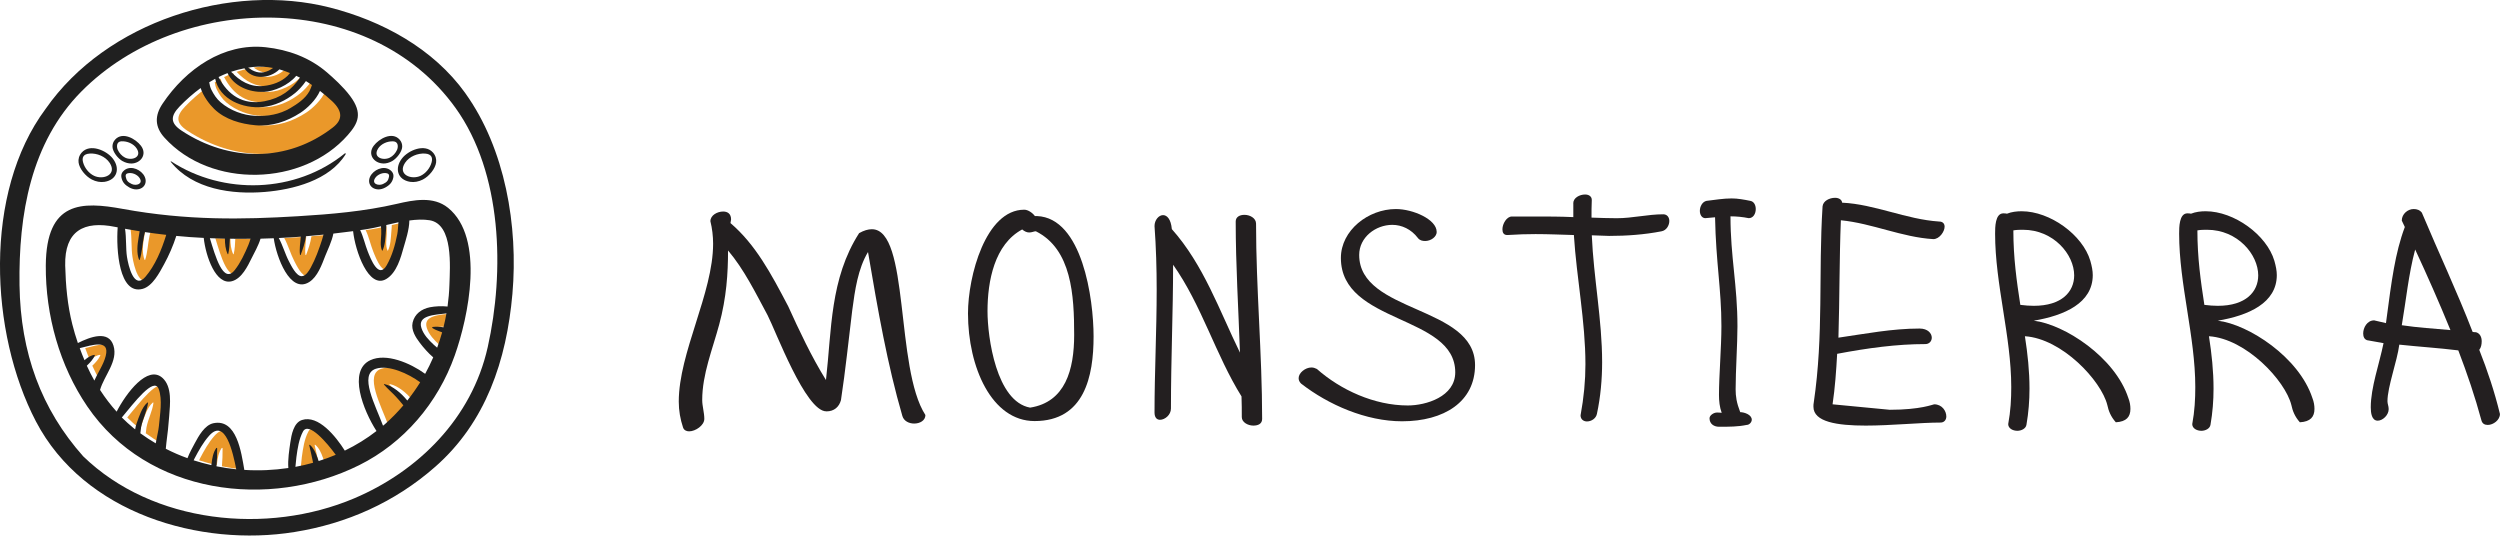
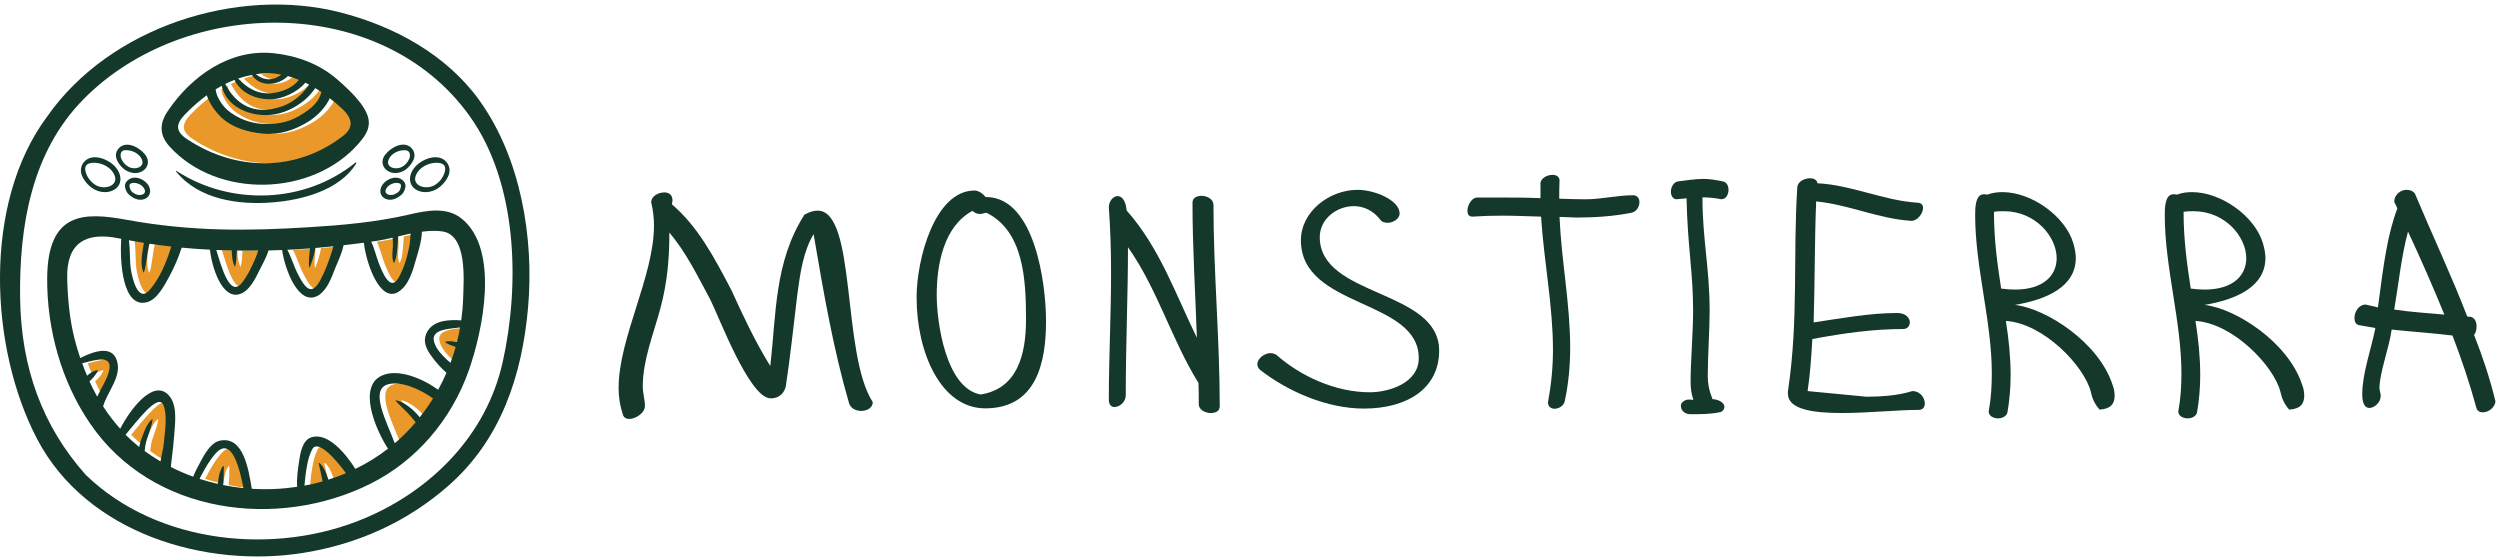
- <svg xmlns="http://www.w3.org/2000/svg" id="Layer_2" data-name="Layer 2" viewBox="0 0 452.07 96.84">
+ <svg xmlns="http://www.w3.org/2000/svg" id="Layer_1" data-name="Layer 1" viewBox="0 0 438.66 97.64">
  <defs>
    <style>
      .cls-1 {
-         fill: #ea982a;
+         fill: #143829;
      }

-       .cls-1, .cls-2, .cls-3 {
+       .cls-1, .cls-2 {
        stroke-width: 0px;
      }

      .cls-2 {
-         fill: #202020;
-       }
- 
-       .cls-3 {
-         fill: #231f20;
+         fill: #ea982a;
      }
    </style>
  </defs>
-   <g id="Layer_1-2" data-name="Layer 1">
+   <g>
    <g>
-       <g>
-         <g>
-           <path class="cls-1" d="m51.51,12.55c.66.18,1.3.41,1.93.67-.15.17-.29.35-.45.51-1.16,1.11-2.76,1.66-4.3,1.82-2.45.26-4.34-.89-5.9-2.56.78-.27,1.58-.47,2.41-.63,1.35,2.15,4.58,1.92,6.31.2Z" />
-           <path class="cls-1" d="m48.69,16.62c1.84-.08,4.45-1.18,5.88-2.91.23.11.46.22.68.34-1.54,2.2-3.42,3.68-6.44,4.26-3.9.75-6.63-1.16-8.29-4.38.53-.26,1.07-.5,1.62-.71,1.17,2.4,3.94,3.5,6.54,3.39Z" />
-           <path class="cls-1" d="m48.48,19.36c2.18-.21,4.19-1.16,5.89-2.54.52-.42,1.33-1.25,1.95-2.16.32.2.69.44,1.09.71-.13.39-.27.77-.47,1.14-.76,1.36-2.19,2.3-3.46,3.05-1.94,1.14-4.07,1.49-6.27,1.39-2.26-.1-4.55-.95-6.3-2.44-.74-.63-1.27-1.44-1.7-2.31-.21-.43-.3-.87-.38-1.32.36-.22.72-.43,1.08-.63.8,3.75,5.02,5.44,8.58,5.1Z" />
-           <path class="cls-1" d="m50.38,12.28c-.36.26-.75.49-1.21.65-1.26.44-2.32,0-3.29-.7.29-.04.57-.11.86-.13,1.23-.12,2.45-.05,3.64.18Z" />
-           <path class="cls-1" d="m33.48,19.25c1.19-1.23,2.46-2.35,3.81-3.34.48,1.49,1.61,2.97,2.46,3.79,1.99,1.92,4.81,2.7,7.45,2.94,2.93.26,5.7-.67,8.16-2.27,1.18-.77,2.8-2.3,3.51-3.94.74.57,1.49,1.2,2.19,1.85,2.07,1.94,1.81,3.47.13,4.77-8.22,6.35-18.77,6.22-27.32.58-2.1-1.38-2.06-2.64-.39-4.38Z" />
-           <path class="cls-1" d="m69.88,40.92c.04.45.07.9.05,1.39-.03.95-.26,2.11.15,3.01.01.03.06.03.07,0,.49-.98.52-2.27.61-3.35.03-.36.08-.81.09-1.28.73-.17,1.46-.34,2.19-.5-.08.76-.09,1.55-.21,2.15-.38,1.94-.94,3.91-1.91,5.62-1.47,2.58-2.89-1.13-3.44-2.51-.46-1.15-.77-2.63-1.36-3.84.36-.05.71-.1,1.07-.15.86-.13,1.76-.33,2.68-.54Z" />
-           <path class="cls-1" d="m55.38,42.79c-.08,1.09-.28,2.18-.15,3.27,0,.08.1.09.13.02.38-.99.79-2.18.96-3.36,1.06-.09,2.12-.18,3.17-.29-.09.33-.18.66-.28.97-.56,1.72-1.17,3.43-2.04,5.01-.32.58-.86,1.48-1.59,1.53-1.01.07-1.97-1.98-2.35-2.7-.67-1.28-1.11-2.88-1.83-4.2,1.33-.06,2.66-.14,3.99-.24Z" />
-           <path class="cls-1" d="m46.29,43.19c-.13.39-.25.78-.38,1.09-.66,1.57-1.41,3.2-2.46,4.54-2.09,2.68-3.55-2.6-4.51-5.75.91.04,1.81.07,2.72.09,0,.96.1,1.92.5,2.79.02.05.09.03.1-.01.22-.91.24-1.84.29-2.77,1.25.02,2.49.02,3.74,0Z" />
-           <path class="cls-1" d="m26.15,46.98c.02.05.09.06.1,0,.45-1.36.48-2.89.78-4.3.05-.24.11-.47.17-.71,1.28.19,2.56.35,3.85.5-.84,2.71-2,5.53-3.77,7.59-2.07,2.42-3.09-2.06-3.33-3.62-.23-1.47-.09-3.4-.35-5.07.88.16,1.76.31,2.64.45-.07.4-.13.79-.19,1.16-.22,1.28-.39,2.78.09,4.01Z" />
-           <path class="cls-1" d="m16.69,66.13s.06-.06.09-.09c.52-.49,1.06-1.1,1.36-1.76.02-.04,0-.11-.06-.11-.63.07-1.23.46-1.7.87-.04.03-.08.06-.11.1-.31-.72-.59-1.45-.86-2.19,2.34-.58,5.46-1.63,4.7,1.4-.38,1.55-1.4,2.97-2.06,4.47-.49-.87-.94-1.77-1.36-2.69Z" />
-           <path class="cls-1" d="m23.02,75.48c2.16-2.58,5.78-7.41,6.65-5.16.74,1.91.21,4.77.04,6.75-.07.8-.38,1.97-.57,3.1-.95-.56-1.88-1.16-2.78-1.82.05-.4.08-.79.13-1.07.28-1.51,1.07-2.92,1.26-4.43,0-.07-.08-.09-.13-.05-1.01.9-1.49,2.53-1.95,3.8-.12.33-.19.68-.25,1.04-.09-.07-.19-.14-.28-.22-.75-.61-1.46-1.26-2.14-1.94Z" />
-           <path class="cls-1" d="m40.08,81.03c-.55.78-.74,1.85-.84,2.79-.01.09-.03.19-.05.29-1.08-.25-2.14-.53-3.19-.87.05-.12.11-.24.16-.34.77-1.46,1.55-2.88,2.64-4.11,2.93-3.29,4.31,3.09,4.9,6.07-1.2-.12-2.39-.3-3.57-.54.1-1.08.12-2.19.12-3.24,0-.1-.12-.12-.17-.05Z" />
-           <path class="cls-1" d="m58.37,82.71c-.28-.82-.69-1.72-1.35-2.27-.06-.05-.14,0-.12.07.19.92.44,1.82.61,2.75.02.13.05.27.08.41-1.05.3-2.12.55-3.19.74.08-.61.11-1.24.18-1.77.21-1.54.45-3.24,1.19-4.62,1.02-1.88,4.39,2.1,5.92,4.21-1.01.43-2.04.81-3.09,1.13-.07-.24-.16-.47-.23-.67Z" />
-           <path class="cls-1" d="m81.17,59.19c-.66-.13-1.4-.13-1.94-.07-.1.01-.14.14-.05.2.38.26.83.43,1.25.59.16.06.33.12.5.19-.26.94-.57,1.86-.9,2.77-.21-.17-.42-.34-.6-.52-.9-.85-1.86-1.82-2.25-3.05-.72-2.27,2.28-2.36,4.53-2.63-.15.85-.33,1.69-.54,2.52Z" />
-           <path class="cls-1" d="m70.51,76.77c-.08.07-.17.14-.26.21-1.34-3.64-4.43-9.28-1.3-10.3,2.29-.75,5.87.86,8.02,2.45-.71,1.14-1.49,2.25-2.33,3.3-1.1-1.36-2.62-2.64-4.14-2.98-.07-.02-.11.06-.06.11.66.77,1.47,1.44,2.16,2.19.47.5.9,1.02,1.33,1.55-1.05,1.23-2.19,2.4-3.42,3.48Z" />
-         </g>
-         <g>
-           <path class="cls-2" d="m84.17,16.88c-5.85-8.16-15.12-13.12-24.48-15.51C41.77-3.21,19.27,3.86,8.24,19.7c-11.29,15.16-10.1,40.48-1.75,56.49,8.71,16.68,29.71,22.77,46.78,20.01,9.45-1.52,18.15-5.38,25.45-11.81,9.13-8.03,12.88-19.21,13.94-31.26,1.07-12.25-1.31-26.23-8.5-36.25Zm4.02,45.91c-2.88,12.88-12.59,22.43-24.13,27.32-15.73,6.67-36.45,4.6-49.02-7.6-7.58-8.52-11.33-18.71-11.51-30.94-.18-12.78,2.02-25.76,11.17-35.01C32.57-1.49,66.92-2.03,82.39,19.54c8.44,11.77,8.87,29.55,5.8,43.26Z" />
-           <path class="cls-2" d="m62.91,24.4c1.86-2.13,2.73-3.91.41-7.03-1.29-1.73-3.08-3.31-4.15-4.24-3.18-2.75-7.07-4.15-11.14-4.59-7.61-.82-14.44,3.95-18.62,10.19-1.47,2.18-1.44,4.21.33,6.16,8.38,9.26,25.05,8.82,33.18-.5Zm-12.4-11.86c.66.18,1.3.41,1.93.67-.15.17-.29.35-.45.51-1.16,1.11-2.76,1.66-4.3,1.82-2.45.26-4.34-.89-5.9-2.56.78-.27,1.58-.47,2.41-.63,1.35,2.15,4.58,1.92,6.31.2Zm-2.82,4.08c1.84-.08,4.45-1.18,5.88-2.91.23.11.46.22.68.34-1.54,2.2-3.42,3.68-6.44,4.26-3.9.75-6.63-1.16-8.29-4.38.53-.26,1.07-.5,1.62-.71,1.17,2.4,3.94,3.5,6.54,3.39Zm-.21,2.74c2.18-.21,4.19-1.16,5.89-2.54.52-.42,1.33-1.25,1.95-2.16.32.2.69.44,1.09.71-.13.39-.27.77-.47,1.14-.76,1.36-2.19,2.3-3.46,3.05-1.94,1.14-4.07,1.49-6.27,1.39-2.26-.1-4.55-.95-6.3-2.44-.74-.63-1.27-1.44-1.7-2.31-.21-.43-.3-.87-.38-1.32.36-.22.72-.43,1.08-.63.8,3.75,5.02,5.44,8.58,5.1Zm1.9-7.07c-.36.26-.75.49-1.21.65-1.26.44-2.32,0-3.29-.7.29-.04.57-.11.86-.13,1.23-.12,2.45-.05,3.64.18Zm-16.91,6.97c1.19-1.23,2.46-2.35,3.81-3.34.48,1.49,1.61,2.97,2.46,3.79,1.99,1.92,4.81,2.7,7.45,2.94,2.93.26,5.7-.67,8.16-2.27,1.18-.77,2.8-2.3,3.51-3.94.74.57,1.49,1.2,2.19,1.85,2.07,1.94,1.81,3.47.13,4.77-8.22,6.35-18.77,6.22-27.32.58-2.1-1.38-2.06-2.64-.39-4.38Z" />
-           <path class="cls-2" d="m81.02,37.58c-2.66-2.15-6.24-1.42-9.25-.72-5.86,1.36-11.91,1.88-17.9,2.24-9.98.6-20.04.8-31.64-1.32-7.43-1.36-13.87-1.48-13.95,10.23-.06,9,2.5,18.14,7.51,25.49,10.91,16.02,32.94,18.68,49.15,10.62,8.07-4.01,14.24-11.22,17.3-19.87,2.42-6.83,5.53-21.21-1.23-26.68Zm-12.13,3.34c.04.45.07.9.05,1.39-.03.95-.26,2.11.15,3.01.01.03.06.03.07,0,.49-.98.52-2.27.61-3.35.03-.36.08-.81.09-1.28.73-.17,1.46-.34,2.19-.5-.08.76-.09,1.55-.21,2.15-.38,1.94-.93,3.91-1.91,5.62-1.47,2.58-2.89-1.13-3.44-2.51-.46-1.15-.77-2.63-1.36-3.84.36-.05.71-.1,1.07-.15.86-.13,1.76-.33,2.68-.54Zm-14.5,1.87c-.08,1.09-.28,2.18-.15,3.27,0,.08.1.09.13.02.38-.99.79-2.18.96-3.36,1.06-.09,2.12-.18,3.17-.29-.09.33-.18.66-.28.97-.56,1.72-1.17,3.43-2.04,5.01-.32.58-.86,1.48-1.59,1.53-1.01.07-1.97-1.98-2.35-2.7-.67-1.28-1.11-2.88-1.83-4.2,1.33-.06,2.66-.14,3.99-.24Zm-9.09.4c-.13.39-.25.78-.38,1.09-.66,1.57-1.41,3.2-2.46,4.54-2.09,2.68-3.55-2.6-4.51-5.75.91.04,1.81.07,2.72.09,0,.96.1,1.92.5,2.79.02.05.09.03.1-.01.22-.91.24-1.84.29-2.77,1.25.02,2.49.02,3.74,0Zm-20.14,3.79c.02.05.09.06.1,0,.45-1.36.48-2.89.78-4.3.05-.24.11-.47.17-.71,1.28.19,2.56.35,3.85.5-.84,2.71-2,5.53-3.77,7.59-2.07,2.42-3.09-2.06-3.33-3.62-.23-1.47-.09-3.4-.35-5.07.88.16,1.76.31,2.64.45-.07.4-.13.79-.19,1.16-.22,1.28-.39,2.78.09,4.01Zm-9.46,19.15s.06-.06.09-.09c.52-.49,1.06-1.1,1.36-1.76.02-.04,0-.11-.06-.11-.63.07-1.23.46-1.7.87-.04.03-.08.06-.11.1-.31-.72-.59-1.45-.86-2.19,2.34-.58,5.46-1.63,4.7,1.4-.38,1.55-1.4,2.97-2.06,4.47-.49-.87-.94-1.77-1.36-2.69Zm6.34,9.35c2.16-2.58,5.78-7.41,6.65-5.16.74,1.91.21,4.77.04,6.75-.07.8-.38,1.97-.57,3.1-.95-.56-1.88-1.16-2.78-1.82.05-.4.08-.79.13-1.07.28-1.51,1.07-2.92,1.26-4.43,0-.07-.08-.09-.13-.05-1.01.9-1.49,2.53-1.95,3.8-.12.33-.19.68-.25,1.04-.09-.07-.19-.14-.28-.22-.75-.61-1.46-1.26-2.14-1.94Zm17.06,5.55c-.55.78-.74,1.85-.84,2.79-.01.09-.03.19-.05.29-1.08-.25-2.14-.53-3.19-.87.05-.12.11-.24.16-.34.77-1.46,1.55-2.88,2.64-4.11,2.93-3.29,4.31,3.09,4.9,6.07-1.2-.12-2.39-.3-3.57-.54.1-1.08.12-2.19.12-3.24,0-.1-.12-.12-.17-.05Zm18.29,1.69c-.28-.82-.69-1.72-1.35-2.27-.06-.05-.14,0-.12.07.19.92.44,1.82.61,2.75.02.13.05.27.08.41-1.05.3-2.12.55-3.19.74.08-.61.11-1.24.18-1.77.21-1.54.45-3.24,1.19-4.62,1.02-1.88,4.39,2.1,5.92,4.21-1.01.43-2.04.81-3.09,1.13-.07-.24-.16-.47-.23-.67Zm4.97-1.22c-1.65-2.62-4.81-6.52-7.76-5.55-1.51.5-1.9,2.68-2.1,4.05-.19,1.32-.48,3.12-.36,4.63-2.63.39-5.3.51-7.96.34-.55-3.21-1.39-9.31-5.59-8.44-1.58.33-2.68,2.33-3.38,3.64-.36.68-.93,1.68-1.31,2.68-1.34-.48-2.65-1.05-3.92-1.7.04-.39.07-.78.11-1.1.22-1.58.38-3.17.5-4.76.16-2.19.59-5.37-1.24-6.98-2.65-2.33-6.5,2.71-8.26,6.13-1.11-1.23-2.1-2.54-3-3.93.76-2.64,3.3-5.2,2.43-8.01-.87-2.82-4.16-1.61-6.44-.47-.37-1.11-.72-2.23-1-3.37-.88-3.47-1.2-7.07-1.29-10.64-.14-6.29,3.38-8.15,9.05-6.99.14.03.29.05.44.08-.3,4.08.25,12.24,4.49,11.13,1.81-.47,3.08-2.95,3.91-4.47.87-1.59,1.63-3.34,2.2-5.11,1.65.16,3.3.28,4.96.36.36,3.31,2.17,8.62,5.1,7.83,1.78-.48,2.84-2.7,3.6-4.24.38-.77,1.19-2.19,1.57-3.45.8-.02,1.59-.04,2.39-.08.47,3.39,2.94,10.08,6.4,7.93,1.52-.94,2.3-3.15,2.92-4.75.38-.97,1.2-2.62,1.46-4.02,1.2-.14,2.39-.28,3.57-.44.37,3.54,2.79,10.56,6,8.65,1.89-1.13,2.62-3.84,3.18-5.85.28-.99.99-3.12.99-4.73,1.28-.17,2.52-.23,3.69-.04,4.29.73,3.65,8.48,3.56,11.61-.04,1.35-.16,2.68-.34,3.99-1.11-.12-2.31-.04-3.19.13-1.49.3-2.77,1.19-3.13,2.78-.3,1.36.56,2.67,1.32,3.67.6.79,1.49,1.83,2.41,2.61-.44,1.02-.93,2.01-1.46,2.98-2.72-1.98-7.06-3.8-9.91-2.47-4.12,1.92-1.27,9.12,1.11,12.81-1.78,1.38-3.7,2.56-5.72,3.54Zm17.83-22.31c-.66-.13-1.4-.13-1.94-.07-.1.01-.14.14-.05.2.38.26.83.43,1.25.59.16.06.33.12.5.19-.26.94-.57,1.86-.9,2.77-.21-.17-.42-.34-.6-.52-.91-.85-1.86-1.82-2.25-3.05-.72-2.27,2.28-2.36,4.53-2.63-.15.85-.33,1.69-.54,2.52Zm-10.67,17.58c-.08.07-.17.14-.26.21-1.34-3.64-4.43-9.28-1.3-10.3,2.29-.75,5.87.86,8.02,2.45-.71,1.14-1.49,2.25-2.33,3.3-1.1-1.36-2.62-2.64-4.14-2.98-.07-.02-.11.06-.06.11.66.77,1.47,1.44,2.16,2.19.47.5.9,1.02,1.33,1.55-1.05,1.23-2.19,2.4-3.42,3.48Z" />
-           <path class="cls-2" d="m62.35,27.74c-8.9,7.23-21.96,7.6-31.4,1.44-.06-.04-.11.04-.07.09,4.01,5.01,11.12,5.92,17,5.44,5.04-.41,11.72-2.08,14.63-6.84.07-.11-.08-.2-.16-.13Z" />
-           <path class="cls-2" d="m74.16,32.88c.75.12,1.56-.04,2.29-.41,1.19-.61,2.27-2,2.41-3.08.08-.61-.08-1.25-.56-1.8-1.49-1.69-4.47-.41-5.61,1.06-1.39,1.78-.81,3.87,1.47,4.23Zm-.92-3.43c.77-1.17,2.32-1.77,3.63-1.68,1.21.09,1.4.79,1.17,1.61-.28,1-1.03,1.95-1.96,2.4-1.69.81-4.24-.2-2.84-2.33Z" />
-           <path class="cls-2" d="m68.41,34.25c.41.01.87-.12,1.28-.35.84-.47,1.26-.98,1.43-1.79.08-.38.01-.77-.27-1.09-1.01-1.15-2.8-.61-3.65.48-.96,1.23-.34,2.71,1.22,2.75Zm-.57-2.06c.44-.66,1.44-1.06,2.18-.84.32.1.38.34.32.63-.13.63-.33.95-1.09,1.3-.82.38-2.11-.04-1.41-1.09Z" />
-           <path class="cls-2" d="m69.31,29.57c.53,0,1.1-.15,1.6-.44.81-.46,1.78-1.66,1.82-2.58.02-.46-.12-.92-.48-1.32-1.35-1.49-3.72-.14-4.67,1.12-1.17,1.55.04,3.18,1.73,3.21Zm-.95-2.7c.57-.89,1.73-1.36,2.72-1.31,1.08.05.89,1.15.72,1.53-.26.59-.74,1.14-1.32,1.42-1.23.6-3.12-.06-2.11-1.64Z" />
-           <path class="cls-2" d="m16.62,32.47c.72.37,1.54.53,2.29.41,2.28-.36,2.87-2.45,1.47-4.23-1.15-1.46-4.12-2.75-5.61-1.06-.48.55-.64,1.18-.56,1.8.14,1.08,1.22,2.47,2.41,3.08Zm-.42-4.7c1.32-.1,2.86.51,3.63,1.68,1.4,2.13-1.15,3.15-2.84,2.33-.93-.45-1.68-1.4-1.96-2.4-.23-.81-.05-1.52,1.17-1.61Z" />
-           <path class="cls-2" d="m22.23,31.02c-.29.33-.35.72-.27,1.09.17.81.59,1.31,1.43,1.79.41.23.87.36,1.28.35,1.56-.04,2.17-1.51,1.22-2.75-.85-1.09-2.64-1.64-3.65-.48Zm1.6,2.26c-.76-.35-.96-.67-1.09-1.3-.06-.29,0-.54.32-.63.74-.22,1.74.17,2.18.84.7,1.06-.59,1.47-1.41,1.09Z" />
-           <path class="cls-2" d="m22.16,29.13c.5.29,1.07.44,1.6.44,1.69-.03,2.9-1.66,1.73-3.21-.95-1.26-3.32-2.61-4.67-1.12-.36.39-.5.86-.48,1.32.04.92,1,2.12,1.82,2.58Zm-.16-3.58c.99-.04,2.15.42,2.72,1.31,1.01,1.58-.89,2.25-2.11,1.64-.58-.29-1.06-.84-1.32-1.42-.17-.39-.36-1.49.72-1.53Z" />
-         </g>
-       </g>
-       <g>
-         <path class="cls-3" d="m149.41,74.38c-3.74,0-9.13-14.52-10.61-17.38-2.25-4.18-4.23-8.25-7.15-11.71,0,4.12-.28,8.52-1.59,13.36-1.21,4.51-3.08,9.02-3.08,13.69,0,1.1.38,2.25.38,3.41s-1.59,2.25-2.75,2.25c-.5,0-.94-.22-1.1-.71-.49-1.48-.77-3.02-.77-4.67,0-8.85,6.21-19.63,6.21-28.54,0-1.38-.17-2.8-.49-4.07,0-1.1,1.26-1.76,2.31-1.76.77,0,1.43.38,1.43,1.43l-.11.66c4.51,3.85,7.31,9.07,10.45,15.07,1.92,4.23,4.18,9.07,6.82,13.31,1.04-9.07.71-18.31,5.99-26.56.88-.5,1.65-.71,2.31-.71,6.87,0,4.18,25.13,9.68,33.6,0,.99-.99,1.54-2.03,1.54-.93,0-1.87-.44-2.14-1.38-2.7-9.29-4.4-18.97-6.21-29.64-1.81,3.02-2.36,6.82-2.86,10.61-.66,5.39-1.21,10.78-2.03,16.17-.33,1.21-1.21,2.04-2.64,2.04Z" />
-         <path class="cls-3" d="m185.22,37.92c.66,0,1.48.55,1.92,1.15h.38c8.19.33,10.23,14.96,10.23,21.78,0,7.2-1.65,15.29-10.67,15.29-7.75,0-12.04-9.73-12.04-19.47,0-6.71,3.19-18.75,10.17-18.75Zm.88,4.12c-.44,0-.88-.22-1.26-.55-5,2.69-6.27,9.29-6.27,14.79,0,4.73,1.59,16.33,7.7,17.43,6.38-.99,7.97-6.87,7.97-13.14,0-7.15-.44-15.51-6.93-18.75-.33,0-.71.22-1.21.22Z" />
-         <path class="cls-3" d="m225.04,38.85c.99,0,2.09.6,2.09,1.59,0,11.77,1.1,23.54,1.1,35.31,0,.88-.71,1.21-1.59,1.21-.99,0-2.09-.6-2.09-1.54,0-1.21,0-2.47-.05-3.74-4.67-7.48-7.2-16.5-12.37-23.81,0,8.47-.39,16.99-.39,26.01,0,1.15-1.1,2.03-1.98,2.03-.55,0-.99-.38-.99-1.32,0-7.37.39-14.68.39-22.22,0-3.79-.11-7.64-.39-11.49,0-1.1.77-1.98,1.54-1.98.71,0,1.43.71,1.59,2.53,5.77,6.49,8.58,14.68,12.32,22.33-.27-7.86-.77-15.78-.77-23.7,0-.83.71-1.21,1.59-1.21Z" />
-         <path class="cls-3" d="m259.8,41.93c0,.88-1.04,1.65-2.09,1.65-.5,0-.99-.11-1.32-.55-1.21-1.59-2.92-2.37-4.62-2.37-3.02,0-5.99,2.25-5.99,5.44,0,10.56,20.95,9.13,20.95,19.91,0,6.65-5.61,10.17-13.2,10.17-6.49,0-13.31-2.97-18.26-6.82-.33-.33-.44-.66-.44-.99,0-.94,1.21-1.92,2.31-1.92.38,0,.66.11.99.27,4.29,3.79,10.39,6.6,16.44,6.6,3.3,0,8.58-1.59,8.58-5.99,0-10.45-20.68-8.69-20.68-20.68,0-5,4.95-8.85,9.95-8.85,3.08,0,7.37,1.87,7.37,4.12Z" />
-         <path class="cls-3" d="m284.49,36.76c0-.99,1.16-1.59,2.14-1.59.66,0,1.21.33,1.21.99-.05,1.1-.05,2.14-.05,3.19,1.48.05,3.08.11,4.56.11,2.86,0,5.61-.71,8.41-.71.71,0,1.1.55,1.1,1.21,0,.77-.5,1.71-1.43,1.87-3.08.6-6.27.83-9.46.83-1.04,0-2.14-.11-3.13-.11.33,7.7,1.87,15.29,1.87,22.93,0,3.08-.28,6.27-.94,9.35-.16.83-.99,1.38-1.81,1.38-.6,0-1.15-.38-1.15-1.1.6-3.25.88-6.27.88-9.24,0-7.75-1.59-15.56-2.09-23.37-2.31-.06-4.56-.17-6.93-.17-1.59,0-3.24.05-5.11.17-.66,0-.88-.44-.88-1.04,0-.99.77-2.31,1.71-2.31h4.29c2.15,0,4.4,0,6.82.11v-2.47Z" />
-         <path class="cls-3" d="m309.13,75.64c0-.55.77-1.04,1.32-1.04.27,0,.55,0,.88.05-.38-1.04-.49-2.14-.49-3.24,0-3.46.44-8.63.44-12.43,0-6.71-.99-11.44-1.15-19.69l-1.76.16c-.61,0-.99-.6-.99-1.32,0-.77.44-1.65,1.21-1.81,1.48-.17,3.02-.44,4.56-.44,1.1,0,2.25.22,3.35.44.66.11.99.77.99,1.48,0,.83-.44,1.65-1.27,1.65-1.1-.22-2.2-.33-3.3-.33,0,7.37,1.26,12.43,1.26,19.91,0,3.13-.33,8.03-.33,11.38,0,1.26.17,2.42.83,4.12.71,0,2.09.44,2.09,1.37,0,.44-.44.94-.93.94-1.59.33-3.13.33-5,.33-.88,0-1.71-.5-1.71-1.54Z" />
-         <path class="cls-3" d="m331.85,35.77c.66,0,1.21.33,1.26.88,5.88.27,11.55,3.02,17.54,3.41.71,0,.99.44.99.93,0,.88-.93,2.25-2.04,2.25-5.66-.33-11.05-2.86-16.72-3.41-.28,7.04-.22,14.08-.44,21.23,4.89-.71,9.73-1.65,14.68-1.65,1.49,0,2.2.88,2.2,1.65,0,.61-.44,1.16-1.16,1.16-5.17,0-10.39.71-15.95,1.76-.17,3.08-.38,6.1-.83,9.13l10.34.99c5.61,0,7.86-.99,8.03-.99,1.43,0,2.2,1.21,2.2,2.2,0,.6-.38,1.1-1.04,1.1-3.63,0-8.96.55-13.53.55-5.17,0-9.46-.66-9.46-3.41,0-.28,0-.5.06-.77,1.81-12.32.82-23.21,1.59-35.47.11-.99,1.26-1.54,2.25-1.54Z" />
-         <path class="cls-3" d="m362.26,38.58c.22,0,.38,0,.66.06.83-.33,1.76-.44,2.64-.44,5.17,0,11.05,4.29,12.43,8.96.28.99.44,1.82.44,2.58,0,5.06-5.11,7.31-10.67,8.25,5.55.66,14.68,6.6,17.1,13.97.28.71.38,1.38.38,1.98,0,1.43-.71,2.31-2.64,2.42-.93-1.04-1.32-2.09-1.54-3.13-1.1-4.4-8.19-11.99-14.9-12.43.5,3.19.83,6.32.83,9.46,0,2.2-.17,4.34-.55,6.54-.11.72-.93,1.1-1.65,1.1-.83,0-1.65-.44-1.65-1.21.44-2.37.55-4.56.55-6.71,0-9.13-2.92-18.59-2.92-27.72,0-1.15,0-3.68,1.49-3.68Zm3.08,16.55c.83.11,1.71.17,2.42.17,5.11,0,7.31-2.58,7.31-5.5,0-3.79-3.74-8.25-9.24-8.25-.55,0-1.16,0-1.76.11,0,4.95.6,9.18,1.26,13.47Z" />
-         <path class="cls-3" d="m395.54,38.58c.22,0,.38,0,.66.06.83-.33,1.76-.44,2.64-.44,5.17,0,11.05,4.29,12.43,8.96.28.99.44,1.82.44,2.58,0,5.06-5.12,7.31-10.67,8.25,5.55.66,14.68,6.6,17.1,13.97.28.71.38,1.38.38,1.98,0,1.43-.71,2.31-2.64,2.42-.93-1.04-1.32-2.09-1.54-3.13-1.1-4.4-8.19-11.99-14.9-12.43.5,3.19.83,6.32.83,9.46,0,2.2-.17,4.34-.55,6.54-.11.72-.93,1.1-1.65,1.1-.83,0-1.65-.44-1.65-1.21.44-2.37.55-4.56.55-6.71,0-9.13-2.92-18.59-2.92-27.72,0-1.15,0-3.68,1.49-3.68Zm3.08,16.55c.83.11,1.71.17,2.42.17,5.11,0,7.31-2.58,7.31-5.5,0-3.79-3.74-8.25-9.24-8.25-.55,0-1.16,0-1.76.11,0,4.95.6,9.18,1.26,13.47Z" />
-         <path class="cls-3" d="m428.21,61.56c-.66-.11-.88-.66-.88-1.26,0-1.04.71-2.37,1.98-2.37l2.14.5.11-.83c.88-6.65,1.54-11.88,3.3-16.55l-.55-1.16c0-1.21,1.1-2.09,2.14-2.09.61,0,1.1.17,1.49.66,3.02,7.2,6.38,14.3,9.18,21.56.22.05.44.05.6.05.77.22,1.04.94,1.04,1.65,0,.55-.11,1.15-.44,1.54,1.48,3.74,2.75,7.53,3.74,11.6,0,1.1-1.21,1.98-2.2,1.98-.55,0-.99-.22-1.15-.83-1.16-4.29-2.58-8.47-4.18-12.65-3.57-.44-7.15-.66-10.67-1.04-.38,2.97-2.14,7.64-2.14,10.23,0,.5.22.88.22,1.43,0,1.1-1.1,2.09-1.98,2.09-1.1,0-1.26-1.43-1.26-2.42,0-3.58,1.54-7.81,2.31-11.6l-2.8-.5Zm6.1-2.75c2.91.44,5.88.61,8.8.88-2.04-5-4.18-9.84-6.38-14.57-1.21,4.51-1.65,9.24-2.42,13.69Z" />
-       </g>
+       <path class="cls-2" d="m51.51,13.34c.66.18,1.3.41,1.93.67-.15.17-.29.35-.45.51-1.16,1.11-2.76,1.66-4.3,1.82-2.45.26-4.34-.89-5.9-2.56.78-.27,1.58-.47,2.41-.63,1.35,2.15,4.58,1.92,6.31.2Z" />
+       <path class="cls-2" d="m48.69,17.42c1.84-.08,4.45-1.18,5.88-2.91.23.11.46.22.68.34-1.54,2.2-3.42,3.68-6.44,4.26-3.9.75-6.63-1.16-8.29-4.38.53-.26,1.07-.5,1.62-.71,1.17,2.4,3.94,3.5,6.54,3.39Z" />
+       <path class="cls-2" d="m48.48,20.16c2.18-.21,4.19-1.16,5.89-2.54.52-.42,1.33-1.25,1.95-2.16.32.2.69.44,1.09.71-.13.39-.27.77-.47,1.14-.76,1.36-2.19,2.3-3.46,3.05-1.94,1.14-4.07,1.49-6.27,1.39-2.26-.1-4.55-.95-6.3-2.44-.74-.63-1.27-1.44-1.7-2.31-.21-.43-.3-.87-.38-1.32.36-.22.72-.43,1.08-.63.8,3.75,5.02,5.44,8.58,5.1Z" />
+       <path class="cls-2" d="m50.38,13.08c-.36.26-.75.49-1.21.65-1.26.44-2.32,0-3.29-.7.29-.04.57-.11.86-.13,1.23-.12,2.45-.05,3.64.18Z" />
+       <path class="cls-2" d="m33.48,20.05c1.19-1.23,2.46-2.35,3.81-3.34.48,1.49,1.61,2.97,2.46,3.79,1.99,1.92,4.81,2.7,7.45,2.94,2.93.26,5.7-.67,8.16-2.27,1.18-.77,2.8-2.3,3.51-3.94.74.57,1.49,1.2,2.19,1.85,2.07,1.94,1.81,3.47.13,4.77-8.22,6.35-18.77,6.22-27.32.58-2.1-1.38-2.06-2.64-.39-4.38Z" />
+       <path class="cls-2" d="m69.88,41.72c.04.45.07.9.05,1.39-.03.95-.26,2.11.15,3.01.01.03.06.03.07,0,.49-.98.52-2.27.61-3.35.03-.36.08-.81.09-1.28.73-.17,1.46-.34,2.19-.5-.08.76-.09,1.55-.21,2.15-.38,1.94-.94,3.91-1.91,5.62-1.47,2.58-2.89-1.13-3.44-2.51-.46-1.15-.77-2.63-1.36-3.84.36-.05.71-.1,1.07-.15.86-.13,1.76-.33,2.68-.54Z" />
+       <path class="cls-2" d="m55.38,43.59c-.08,1.09-.28,2.18-.15,3.27,0,.08.1.09.13.02.38-.99.79-2.18.96-3.36,1.06-.09,2.12-.18,3.17-.29-.09.33-.18.66-.28.97-.56,1.72-1.17,3.43-2.04,5.01-.32.58-.86,1.48-1.59,1.53-1.01.07-1.97-1.98-2.35-2.7-.67-1.28-1.11-2.88-1.83-4.2,1.33-.06,2.66-.14,3.99-.24Z" />
+       <path class="cls-2" d="m46.29,43.99c-.13.39-.25.78-.38,1.09-.66,1.57-1.41,3.2-2.46,4.54-2.09,2.68-3.55-2.6-4.51-5.75.91.04,1.81.07,2.72.09,0,.96.1,1.92.5,2.79.02.05.09.03.1-.01.22-.91.24-1.84.29-2.77,1.25.02,2.49.02,3.74,0Z" />
+       <path class="cls-2" d="m26.15,47.78c.02.05.09.06.1,0,.45-1.36.48-2.89.78-4.3.05-.24.11-.47.17-.71,1.28.19,2.56.35,3.85.5-.84,2.71-2,5.53-3.77,7.59-2.07,2.42-3.09-2.06-3.33-3.62-.23-1.47-.09-3.4-.35-5.07.88.16,1.76.31,2.64.45-.07.4-.13.79-.19,1.16-.22,1.28-.39,2.78.09,4.01Z" />
+       <path class="cls-2" d="m16.69,66.93s.06-.06.09-.09c.52-.49,1.06-1.1,1.36-1.76.02-.04,0-.11-.06-.11-.63.07-1.23.46-1.7.87-.04.03-.08.06-.11.1-.31-.72-.59-1.45-.86-2.19,2.34-.58,5.46-1.63,4.7,1.4-.38,1.55-1.4,2.97-2.06,4.47-.49-.87-.94-1.77-1.36-2.69Z" />
+       <path class="cls-2" d="m23.02,76.28c2.16-2.58,5.78-7.41,6.65-5.16.74,1.91.21,4.77.04,6.75-.07.8-.38,1.97-.57,3.1-.95-.56-1.88-1.16-2.78-1.82.05-.4.08-.79.13-1.07.28-1.51,1.07-2.92,1.26-4.43,0-.07-.08-.09-.13-.05-1.01.9-1.49,2.53-1.95,3.8-.12.33-.19.68-.25,1.04-.09-.07-.19-.14-.28-.22-.75-.61-1.46-1.26-2.14-1.94Z" />
+       <path class="cls-2" d="m40.08,81.83c-.55.78-.74,1.85-.84,2.79-.01.09-.03.19-.05.29-1.08-.25-2.14-.53-3.19-.87.05-.12.11-.24.16-.34.77-1.46,1.55-2.88,2.64-4.11,2.93-3.29,4.31,3.09,4.9,6.07-1.2-.12-2.39-.3-3.57-.54.1-1.08.12-2.19.12-3.24,0-.1-.12-.12-.17-.05Z" />
+       <path class="cls-2" d="m58.37,83.51c-.28-.82-.69-1.72-1.35-2.27-.06-.05-.14,0-.12.07.19.92.44,1.82.61,2.75.02.13.05.27.08.41-1.05.3-2.12.55-3.19.74.08-.61.11-1.24.18-1.77.21-1.54.45-3.24,1.19-4.62,1.02-1.88,4.39,2.1,5.92,4.21-1.01.43-2.04.81-3.09,1.13-.07-.24-.16-.47-.23-.67Z" />
+       <path class="cls-2" d="m81.17,59.99c-.66-.13-1.4-.13-1.94-.07-.1.01-.14.14-.05.2.38.26.83.43,1.25.59.16.06.33.12.5.19-.26.94-.57,1.86-.9,2.77-.21-.17-.42-.34-.6-.52-.9-.85-1.86-1.82-2.25-3.05-.72-2.27,2.28-2.36,4.53-2.63-.15.85-.33,1.69-.54,2.52Z" />
+       <path class="cls-2" d="m70.51,77.57c-.08.07-.17.14-.26.21-1.34-3.64-4.43-9.28-1.3-10.3,2.29-.75,5.87.86,8.02,2.45-.71,1.14-1.49,2.25-2.33,3.3-1.1-1.36-2.62-2.64-4.14-2.98-.07-.02-.11.06-.06.11.66.77,1.47,1.44,2.16,2.19.47.5.9,1.02,1.33,1.55-1.05,1.23-2.19,2.4-3.42,3.48Z" />
+     </g>
+     <g>
+       <path class="cls-1" d="m84.17,17.68c-5.85-8.16-15.12-13.12-24.48-15.51C41.77-2.41,19.27,4.66,8.24,20.5c-11.29,15.16-10.1,40.48-1.75,56.49,8.71,16.68,29.71,22.77,46.78,20.01,9.45-1.52,18.15-5.38,25.45-11.81,9.13-8.03,12.88-19.21,13.94-31.26,1.07-12.25-1.31-26.23-8.5-36.25Zm4.02,45.91c-2.88,12.88-12.59,22.43-24.13,27.32-15.73,6.67-36.45,4.6-49.02-7.6-7.58-8.52-11.33-18.71-11.51-30.94-.18-12.78,2.02-25.76,11.17-35.01C32.57-.69,66.92-1.23,82.39,20.34c8.44,11.77,8.87,29.55,5.8,43.26Z" />
+       <path class="cls-1" d="m62.91,25.2c1.86-2.13,2.73-3.91.41-7.03-1.29-1.73-3.08-3.31-4.15-4.24-3.18-2.75-7.07-4.15-11.14-4.59-7.61-.82-14.44,3.95-18.62,10.19-1.47,2.18-1.44,4.21.33,6.16,8.38,9.26,25.05,8.82,33.18-.5Zm-12.4-11.86c.66.18,1.3.41,1.93.67-.15.17-.29.35-.45.51-1.16,1.11-2.76,1.66-4.3,1.82-2.45.26-4.34-.89-5.9-2.56.78-.27,1.58-.47,2.41-.63,1.35,2.15,4.58,1.92,6.31.2Zm-2.82,4.08c1.84-.08,4.45-1.18,5.88-2.91.23.11.46.22.68.34-1.54,2.2-3.42,3.68-6.44,4.26-3.9.75-6.63-1.16-8.29-4.38.53-.26,1.07-.5,1.62-.71,1.17,2.4,3.94,3.5,6.54,3.39Zm-.21,2.74c2.18-.21,4.19-1.16,5.89-2.54.52-.42,1.33-1.25,1.95-2.16.32.2.69.44,1.09.71-.13.39-.27.77-.47,1.14-.76,1.36-2.19,2.3-3.46,3.05-1.94,1.14-4.07,1.49-6.27,1.39-2.26-.1-4.55-.95-6.3-2.44-.74-.63-1.27-1.44-1.7-2.31-.21-.43-.3-.87-.38-1.32.36-.22.72-.43,1.08-.63.8,3.75,5.02,5.44,8.58,5.1Zm1.9-7.07c-.36.26-.75.49-1.21.65-1.26.44-2.32,0-3.29-.7.29-.04.57-.11.86-.13,1.23-.12,2.45-.05,3.64.18Zm-16.91,6.97c1.19-1.23,2.46-2.35,3.81-3.34.48,1.49,1.61,2.97,2.46,3.79,1.99,1.92,4.81,2.7,7.45,2.94,2.93.26,5.7-.67,8.16-2.27,1.18-.77,2.8-2.3,3.51-3.94.74.57,1.49,1.2,2.19,1.85,2.07,1.94,1.81,3.47.13,4.77-8.22,6.35-18.77,6.22-27.32.58-2.1-1.38-2.06-2.64-.39-4.38Z" />
+       <path class="cls-1" d="m81.02,38.37c-2.66-2.15-6.24-1.42-9.25-.72-5.86,1.36-11.91,1.88-17.9,2.24-9.98.6-20.04.8-31.64-1.32-7.43-1.36-13.87-1.48-13.95,10.23-.06,9,2.5,18.14,7.51,25.49,10.91,16.02,32.94,18.68,49.15,10.62,8.07-4.01,14.24-11.22,17.3-19.87,2.42-6.83,5.53-21.21-1.23-26.68Zm-12.13,3.34c.04.45.07.9.05,1.39-.03.95-.26,2.11.15,3.01.01.03.06.03.07,0,.49-.98.52-2.27.61-3.35.03-.36.08-.81.09-1.28.73-.17,1.46-.34,2.19-.5-.08.76-.09,1.55-.21,2.15-.38,1.94-.93,3.91-1.91,5.62-1.47,2.58-2.89-1.13-3.44-2.51-.46-1.15-.77-2.63-1.36-3.84.36-.05.71-.1,1.07-.15.86-.13,1.76-.33,2.68-.54Zm-14.5,1.87c-.08,1.09-.28,2.18-.15,3.27,0,.08.1.09.13.02.38-.99.79-2.18.96-3.36,1.06-.09,2.12-.18,3.17-.29-.09.33-.18.66-.28.97-.56,1.72-1.17,3.43-2.04,5.01-.32.58-.86,1.48-1.59,1.53-1.01.07-1.97-1.98-2.35-2.7-.67-1.28-1.11-2.88-1.83-4.2,1.33-.06,2.66-.14,3.99-.24Zm-9.09.4c-.13.39-.25.78-.38,1.09-.66,1.57-1.41,3.2-2.46,4.54-2.09,2.68-3.55-2.6-4.51-5.75.91.04,1.81.07,2.72.09,0,.96.1,1.92.5,2.79.02.05.09.03.1-.01.22-.91.24-1.84.29-2.77,1.25.02,2.49.02,3.74,0Zm-20.14,3.79c.02.05.09.06.1,0,.45-1.36.48-2.89.78-4.3.05-.24.11-.47.17-.71,1.28.19,2.56.35,3.85.5-.84,2.71-2,5.53-3.77,7.59-2.07,2.42-3.09-2.06-3.33-3.62-.23-1.47-.09-3.4-.35-5.07.88.16,1.76.31,2.64.45-.07.4-.13.79-.19,1.16-.22,1.28-.39,2.78.09,4.01Zm-9.46,19.15s.06-.06.09-.09c.52-.49,1.06-1.1,1.36-1.76.02-.04,0-.11-.06-.11-.63.07-1.23.46-1.7.87-.04.03-.08.06-.11.1-.31-.72-.59-1.45-.86-2.19,2.34-.58,5.46-1.63,4.7,1.4-.38,1.55-1.4,2.97-2.06,4.47-.49-.87-.94-1.77-1.36-2.69Zm6.34,9.35c2.16-2.58,5.78-7.41,6.65-5.16.74,1.91.21,4.77.04,6.75-.07.8-.38,1.97-.57,3.1-.95-.56-1.88-1.16-2.78-1.82.05-.4.08-.79.13-1.07.28-1.51,1.07-2.92,1.26-4.43,0-.07-.08-.09-.13-.05-1.01.9-1.49,2.53-1.95,3.8-.12.33-.19.68-.25,1.04-.09-.07-.19-.14-.28-.22-.75-.61-1.46-1.26-2.14-1.94Zm17.06,5.55c-.55.78-.74,1.85-.84,2.79-.01.09-.03.19-.05.29-1.08-.25-2.14-.53-3.19-.87.05-.12.11-.24.16-.34.77-1.46,1.55-2.88,2.64-4.11,2.93-3.29,4.31,3.09,4.9,6.07-1.2-.12-2.39-.3-3.57-.54.1-1.08.12-2.19.12-3.24,0-.1-.12-.12-.17-.05Zm18.29,1.69c-.28-.82-.69-1.72-1.35-2.27-.06-.05-.14,0-.12.07.19.92.44,1.82.61,2.75.02.13.05.27.08.41-1.05.3-2.12.55-3.19.74.08-.61.11-1.24.18-1.77.21-1.54.45-3.24,1.19-4.62,1.02-1.88,4.39,2.1,5.92,4.21-1.01.43-2.04.81-3.09,1.13-.07-.24-.16-.47-.23-.67Zm4.97-1.22c-1.65-2.62-4.81-6.52-7.76-5.55-1.51.5-1.9,2.68-2.1,4.05-.19,1.32-.48,3.12-.36,4.63-2.63.39-5.3.51-7.96.34-.55-3.21-1.39-9.31-5.59-8.44-1.58.33-2.68,2.33-3.38,3.64-.36.68-.93,1.68-1.31,2.68-1.34-.48-2.65-1.05-3.92-1.7.04-.39.07-.78.11-1.1.22-1.58.38-3.17.5-4.76.16-2.19.59-5.37-1.24-6.98-2.65-2.33-6.5,2.71-8.26,6.13-1.11-1.23-2.1-2.54-3-3.93.76-2.64,3.3-5.2,2.43-8.01-.87-2.82-4.16-1.61-6.44-.47-.37-1.11-.72-2.23-1-3.37-.88-3.47-1.2-7.07-1.29-10.64-.14-6.29,3.38-8.15,9.05-6.99.14.03.29.05.44.08-.3,4.08.25,12.24,4.49,11.13,1.81-.47,3.08-2.95,3.91-4.47.87-1.59,1.63-3.34,2.2-5.11,1.65.16,3.3.28,4.96.36.36,3.31,2.17,8.62,5.1,7.83,1.78-.48,2.84-2.7,3.6-4.24.38-.77,1.19-2.19,1.57-3.45.8-.02,1.59-.04,2.39-.08.47,3.39,2.94,10.08,6.4,7.93,1.52-.94,2.3-3.15,2.92-4.75.38-.97,1.2-2.62,1.46-4.02,1.2-.14,2.39-.28,3.57-.44.37,3.54,2.79,10.56,6,8.65,1.89-1.13,2.62-3.84,3.18-5.85.28-.99.99-3.12.99-4.73,1.28-.17,2.52-.23,3.69-.04,4.29.73,3.65,8.48,3.56,11.61-.04,1.35-.16,2.68-.34,3.99-1.11-.12-2.31-.04-3.19.13-1.49.3-2.77,1.19-3.13,2.78-.3,1.36.56,2.67,1.32,3.67.6.79,1.49,1.83,2.41,2.61-.44,1.02-.93,2.01-1.46,2.98-2.72-1.98-7.06-3.8-9.91-2.47-4.12,1.92-1.27,9.12,1.11,12.81-1.78,1.38-3.7,2.56-5.72,3.54Zm17.83-22.31c-.66-.13-1.4-.13-1.94-.07-.1.01-.14.14-.05.2.38.26.83.43,1.25.59.16.06.33.12.5.19-.26.94-.57,1.86-.9,2.77-.21-.17-.42-.34-.6-.52-.91-.85-1.86-1.82-2.25-3.05-.72-2.27,2.28-2.36,4.53-2.63-.15.85-.33,1.69-.54,2.52Zm-10.67,17.58c-.08.07-.17.14-.26.21-1.34-3.64-4.43-9.28-1.3-10.3,2.29-.75,5.87.86,8.02,2.45-.71,1.14-1.49,2.25-2.33,3.3-1.1-1.36-2.62-2.64-4.14-2.98-.07-.02-.11.06-.06.11.66.77,1.47,1.44,2.16,2.19.47.5.9,1.02,1.33,1.55-1.05,1.23-2.19,2.4-3.42,3.48Z" />
+       <path class="cls-1" d="m62.35,28.54c-8.9,7.23-21.96,7.6-31.4,1.44-.06-.04-.11.04-.07.09,4.01,5.01,11.12,5.92,17,5.44,5.04-.41,11.72-2.08,14.63-6.84.07-.11-.08-.2-.16-.13Z" />
+       <path class="cls-1" d="m74.16,33.68c.75.12,1.56-.04,2.29-.41,1.19-.61,2.27-2,2.41-3.08.08-.61-.08-1.25-.56-1.8-1.49-1.69-4.47-.41-5.61,1.06-1.39,1.78-.81,3.87,1.47,4.23Zm-.92-3.43c.77-1.17,2.32-1.77,3.63-1.68,1.21.09,1.4.79,1.17,1.61-.28,1-1.03,1.95-1.96,2.4-1.69.81-4.24-.2-2.84-2.33Z" />
+       <path class="cls-1" d="m68.41,35.05c.41.01.87-.12,1.28-.35.84-.47,1.26-.98,1.43-1.79.08-.38.01-.77-.27-1.09-1.01-1.15-2.8-.61-3.65.48-.96,1.23-.34,2.71,1.22,2.75Zm-.57-2.06c.44-.66,1.44-1.06,2.18-.84.32.1.38.34.32.63-.13.63-.33.95-1.09,1.3-.82.38-2.11-.04-1.41-1.09Z" />
+       <path class="cls-1" d="m69.31,30.37c.53,0,1.1-.15,1.6-.44.81-.46,1.78-1.66,1.82-2.58.02-.46-.12-.92-.48-1.32-1.35-1.49-3.72-.14-4.67,1.12-1.17,1.55.04,3.18,1.73,3.21Zm-.95-2.7c.57-.89,1.73-1.36,2.72-1.31,1.08.05.89,1.15.72,1.53-.26.59-.74,1.14-1.32,1.42-1.23.6-3.12-.06-2.11-1.64Z" />
+       <path class="cls-1" d="m16.62,33.27c.72.37,1.54.53,2.29.41,2.28-.36,2.87-2.45,1.47-4.23-1.15-1.46-4.12-2.75-5.61-1.06-.48.55-.64,1.18-.56,1.8.14,1.08,1.22,2.47,2.41,3.08Zm-.42-4.7c1.32-.1,2.86.51,3.63,1.68,1.4,2.13-1.15,3.15-2.84,2.33-.93-.45-1.68-1.4-1.96-2.4-.23-.81-.05-1.52,1.17-1.61Z" />
+       <path class="cls-1" d="m22.23,31.82c-.29.33-.35.72-.27,1.09.17.81.59,1.31,1.43,1.79.41.23.87.36,1.28.35,1.56-.04,2.17-1.51,1.22-2.75-.85-1.09-2.64-1.64-3.65-.48Zm1.6,2.26c-.76-.35-.96-.67-1.09-1.3-.06-.29,0-.54.32-.63.74-.22,1.74.17,2.18.84.7,1.06-.59,1.47-1.41,1.09Z" />
+       <path class="cls-1" d="m22.16,29.93c.5.29,1.07.44,1.6.44,1.69-.03,2.9-1.66,1.73-3.21-.95-1.26-3.32-2.61-4.67-1.12-.36.39-.5.86-.48,1.32.04.92,1,2.12,1.82,2.58Zm-.16-3.58c.99-.04,2.15.42,2.72,1.31,1.01,1.58-.89,2.25-2.11,1.64-.58-.29-1.06-.84-1.32-1.42-.17-.39-.36-1.49.72-1.53Z" />
    </g>
  </g>
+   <g>
+     <path class="cls-1" d="m135.21,69.89c-3.74,0-9.13-14.52-10.61-17.38-2.25-4.18-4.23-8.25-7.15-11.71,0,4.12-.28,8.52-1.59,13.36-1.21,4.51-3.08,9.02-3.08,13.69,0,1.1.38,2.25.38,3.41s-1.59,2.25-2.75,2.25c-.5,0-.94-.22-1.1-.71-.49-1.48-.77-3.02-.77-4.67,0-8.85,6.21-19.63,6.21-28.54,0-1.38-.17-2.8-.49-4.07,0-1.1,1.26-1.76,2.31-1.76.77,0,1.43.38,1.43,1.43l-.11.66c4.51,3.85,7.31,9.07,10.45,15.07,1.92,4.23,4.18,9.07,6.82,13.31,1.04-9.07.71-18.31,5.99-26.56.88-.5,1.65-.71,2.31-.71,6.87,0,4.18,25.13,9.68,33.6,0,.99-.99,1.54-2.03,1.54-.93,0-1.87-.44-2.14-1.38-2.7-9.29-4.4-18.97-6.21-29.64-1.81,3.02-2.36,6.82-2.86,10.61-.66,5.39-1.21,10.78-2.03,16.17-.33,1.21-1.21,2.04-2.64,2.04Z" />
+     <path class="cls-1" d="m171.01,33.43c.66,0,1.48.55,1.92,1.15h.38c8.19.33,10.23,14.96,10.23,21.78,0,7.2-1.65,15.29-10.67,15.29-7.75,0-12.04-9.73-12.04-19.47,0-6.71,3.19-18.75,10.17-18.75Zm.88,4.12c-.44,0-.88-.22-1.26-.55-5,2.69-6.27,9.29-6.27,14.79,0,4.73,1.59,16.33,7.7,17.43,6.38-.99,7.97-6.87,7.97-13.14,0-7.15-.44-15.51-6.93-18.75-.33,0-.71.22-1.21.22Z" />
+     <path class="cls-1" d="m210.83,34.36c.99,0,2.09.6,2.09,1.59,0,11.77,1.1,23.54,1.1,35.31,0,.88-.71,1.21-1.59,1.21-.99,0-2.09-.6-2.09-1.54,0-1.21,0-2.47-.05-3.74-4.67-7.48-7.2-16.5-12.37-23.81,0,8.47-.39,16.99-.39,26.01,0,1.15-1.1,2.03-1.98,2.03-.55,0-.99-.38-.99-1.32,0-7.37.39-14.68.39-22.22,0-3.79-.11-7.64-.39-11.49,0-1.1.77-1.98,1.54-1.98.71,0,1.43.71,1.59,2.53,5.77,6.49,8.58,14.68,12.32,22.33-.27-7.86-.77-15.78-.77-23.7,0-.83.71-1.21,1.59-1.21Z" />
+     <path class="cls-1" d="m245.59,37.44c0,.88-1.04,1.65-2.09,1.65-.5,0-.99-.11-1.32-.55-1.21-1.59-2.92-2.37-4.62-2.37-3.02,0-5.99,2.25-5.99,5.44,0,10.56,20.95,9.13,20.95,19.91,0,6.65-5.61,10.17-13.2,10.17-6.49,0-13.31-2.97-18.26-6.82-.33-.33-.44-.66-.44-.99,0-.94,1.21-1.92,2.31-1.92.38,0,.66.11.99.27,4.29,3.79,10.39,6.6,16.44,6.6,3.3,0,8.58-1.59,8.58-5.99,0-10.45-20.68-8.69-20.68-20.68,0-5,4.95-8.85,9.95-8.85,3.08,0,7.37,1.87,7.37,4.12Z" />
+     <path class="cls-1" d="m270.29,32.27c0-.99,1.16-1.59,2.14-1.59.66,0,1.21.33,1.21.99-.05,1.1-.05,2.14-.05,3.19,1.48.05,3.08.11,4.56.11,2.86,0,5.61-.71,8.41-.71.71,0,1.1.55,1.1,1.21,0,.77-.5,1.71-1.43,1.87-3.08.6-6.27.83-9.46.83-1.04,0-2.14-.11-3.13-.11.33,7.7,1.87,15.29,1.87,22.93,0,3.08-.28,6.27-.94,9.35-.16.83-.99,1.38-1.81,1.38-.6,0-1.15-.38-1.15-1.1.6-3.25.88-6.27.88-9.24,0-7.75-1.59-15.56-2.09-23.37-2.31-.06-4.56-.17-6.93-.17-1.59,0-3.24.05-5.11.17-.66,0-.88-.44-.88-1.04,0-.99.77-2.31,1.71-2.31h4.29c2.15,0,4.4,0,6.82.11v-2.47Z" />
+     <path class="cls-1" d="m294.93,71.15c0-.55.77-1.04,1.32-1.04.27,0,.55,0,.88.05-.38-1.04-.49-2.14-.49-3.24,0-3.46.44-8.63.44-12.43,0-6.71-.99-11.44-1.15-19.69l-1.76.16c-.61,0-.99-.6-.99-1.32,0-.77.44-1.65,1.21-1.81,1.48-.17,3.02-.44,4.56-.44,1.1,0,2.25.22,3.35.44.66.11.99.77.99,1.48,0,.83-.44,1.65-1.27,1.65-1.1-.22-2.2-.33-3.3-.33,0,7.37,1.26,12.43,1.26,19.91,0,3.13-.33,8.03-.33,11.38,0,1.26.17,2.42.83,4.12.71,0,2.09.44,2.09,1.37,0,.44-.44.94-.93.94-1.59.33-3.13.33-5,.33-.88,0-1.71-.5-1.71-1.54Z" />
+     <path class="cls-1" d="m317.64,31.28c.66,0,1.21.33,1.26.88,5.88.27,11.55,3.02,17.54,3.41.71,0,.99.44.99.93,0,.88-.93,2.25-2.04,2.25-5.66-.33-11.05-2.86-16.72-3.41-.28,7.04-.22,14.08-.44,21.23,4.89-.71,9.73-1.65,14.68-1.65,1.49,0,2.2.88,2.2,1.65,0,.61-.44,1.16-1.16,1.16-5.17,0-10.39.71-15.95,1.76-.17,3.08-.38,6.1-.83,9.13l10.34.99c5.61,0,7.86-.99,8.03-.99,1.43,0,2.2,1.21,2.2,2.2,0,.6-.38,1.1-1.04,1.1-3.63,0-8.96.55-13.53.55-5.17,0-9.46-.66-9.46-3.41,0-.28,0-.5.06-.77,1.81-12.32.82-23.21,1.59-35.47.11-.99,1.26-1.54,2.25-1.54Z" />
+     <path class="cls-1" d="m348.06,34.09c.22,0,.38,0,.66.06.83-.33,1.76-.44,2.64-.44,5.17,0,11.05,4.29,12.43,8.96.28.99.44,1.82.44,2.58,0,5.06-5.11,7.31-10.67,8.25,5.55.66,14.68,6.6,17.1,13.97.28.71.38,1.38.38,1.98,0,1.43-.71,2.31-2.64,2.42-.93-1.04-1.32-2.09-1.54-3.13-1.1-4.4-8.19-11.99-14.9-12.43.5,3.19.83,6.32.83,9.46,0,2.2-.17,4.34-.55,6.54-.11.72-.93,1.1-1.65,1.1-.83,0-1.65-.44-1.65-1.21.44-2.37.55-4.56.55-6.71,0-9.13-2.92-18.59-2.92-27.72,0-1.15,0-3.68,1.49-3.68Zm3.08,16.55c.83.11,1.71.17,2.42.17,5.11,0,7.31-2.58,7.31-5.5,0-3.79-3.74-8.25-9.24-8.25-.55,0-1.16,0-1.76.11,0,4.95.6,9.18,1.26,13.47Z" />
+     <path class="cls-1" d="m381.33,34.09c.22,0,.38,0,.66.06.83-.33,1.76-.44,2.64-.44,5.17,0,11.05,4.29,12.43,8.96.28.99.44,1.82.44,2.58,0,5.06-5.12,7.31-10.67,8.25,5.55.66,14.68,6.6,17.1,13.97.28.71.38,1.38.38,1.98,0,1.43-.71,2.31-2.64,2.42-.93-1.04-1.32-2.09-1.54-3.13-1.1-4.4-8.19-11.99-14.9-12.43.5,3.19.83,6.32.83,9.46,0,2.2-.17,4.34-.55,6.54-.11.72-.93,1.1-1.65,1.1-.83,0-1.65-.44-1.65-1.21.44-2.37.55-4.56.55-6.71,0-9.13-2.92-18.59-2.92-27.72,0-1.15,0-3.68,1.49-3.68Zm3.08,16.55c.83.11,1.71.17,2.42.17,5.11,0,7.31-2.58,7.31-5.5,0-3.79-3.74-8.25-9.24-8.25-.55,0-1.16,0-1.76.11,0,4.95.6,9.18,1.26,13.47Z" />
+     <path class="cls-1" d="m414,57.07c-.66-.11-.88-.66-.88-1.26,0-1.04.71-2.37,1.98-2.37l2.14.5.11-.83c.88-6.65,1.54-11.88,3.3-16.55l-.55-1.16c0-1.21,1.1-2.09,2.14-2.09.61,0,1.1.17,1.49.66,3.02,7.2,6.38,14.3,9.18,21.56.22.05.44.05.6.05.77.22,1.04.94,1.04,1.65,0,.55-.11,1.15-.44,1.54,1.48,3.74,2.75,7.53,3.74,11.6,0,1.1-1.21,1.98-2.2,1.98-.55,0-.99-.22-1.15-.83-1.16-4.29-2.58-8.47-4.18-12.65-3.57-.44-7.15-.66-10.67-1.04-.38,2.97-2.14,7.64-2.14,10.23,0,.5.22.88.22,1.43,0,1.1-1.1,2.09-1.98,2.09-1.1,0-1.26-1.43-1.26-2.42,0-3.58,1.54-7.81,2.31-11.6l-2.8-.5Zm6.1-2.75c2.91.44,5.88.61,8.8.88-2.04-5-4.18-9.84-6.38-14.57-1.21,4.51-1.65,9.24-2.42,13.69Z" />
+   </g>
</svg>
